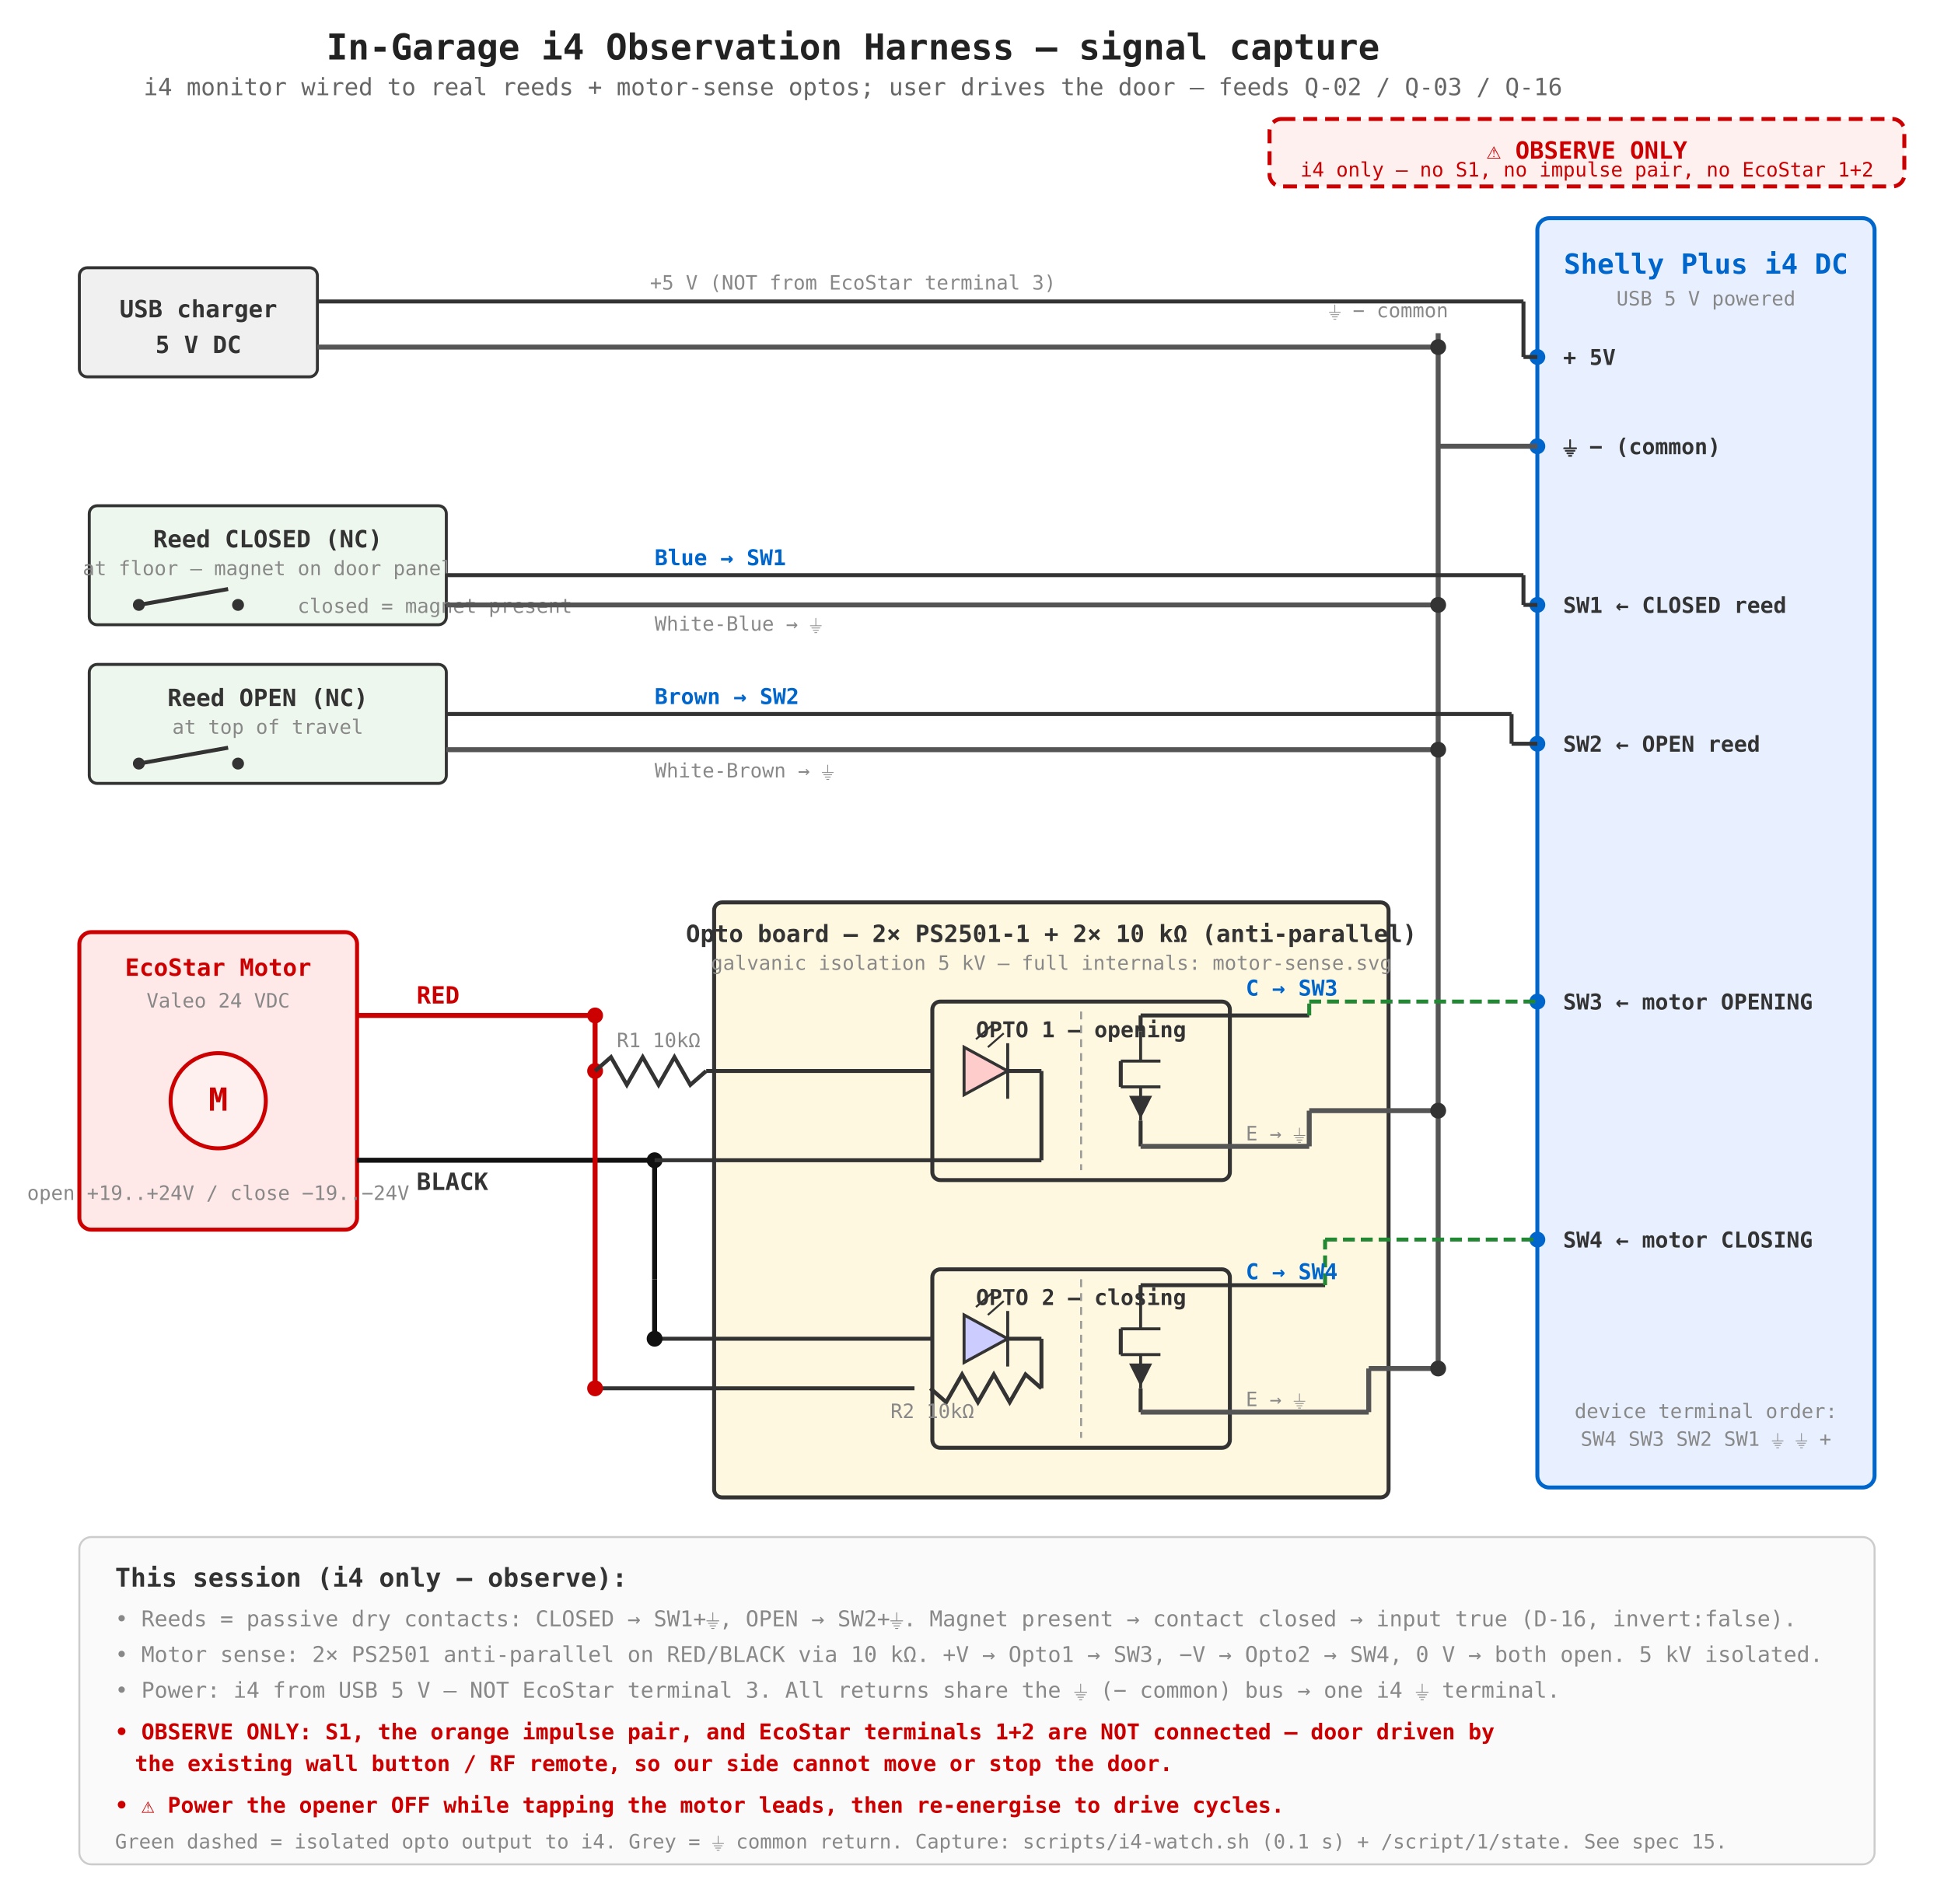
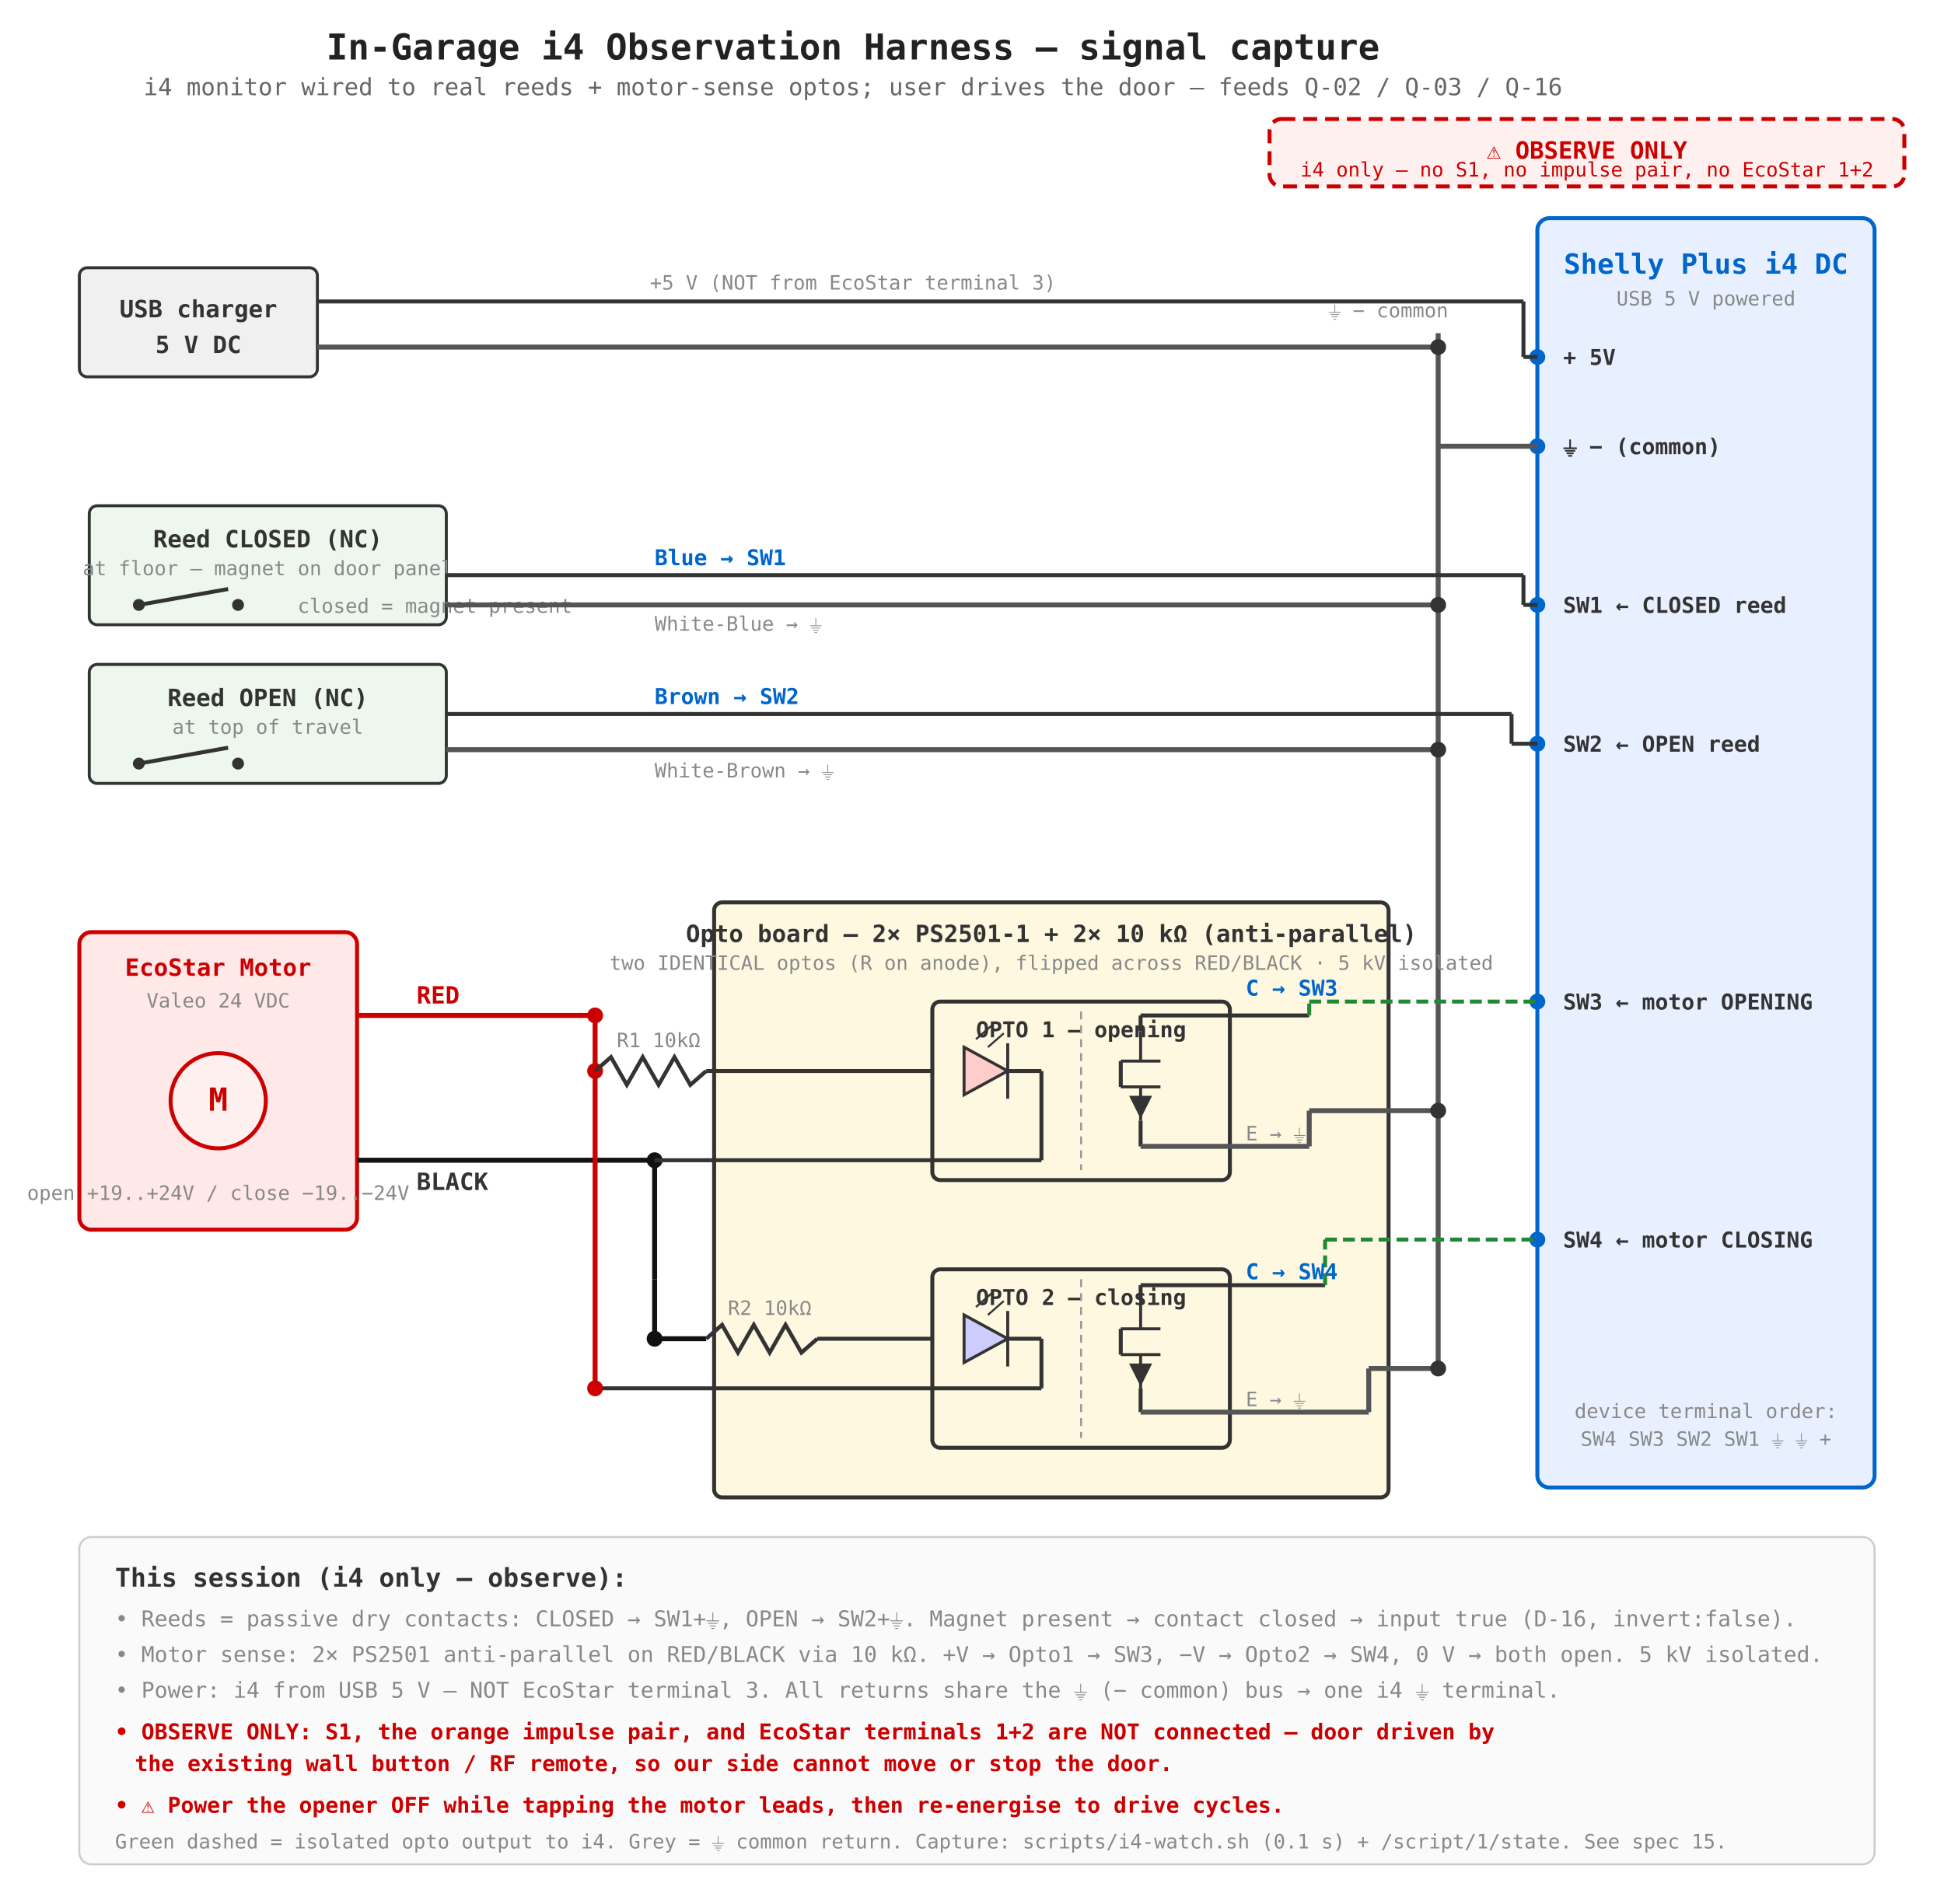
<svg xmlns="http://www.w3.org/2000/svg" viewBox="0 0 980 960" font-family="Consolas, monospace">
  <style>
    text { font-size: 13px; fill: #222; }
    .title { font-size: 18px; font-weight: bold; }
    .subtitle { font-size: 12px; fill: #666; }
    .label { font-size: 12px; font-weight: bold; fill: #333; }
    .signal { font-size: 11px; fill: #0066cc; font-weight: bold; }
    .note { font-size: 10px; fill: #888; }
    .wire { stroke: #333; stroke-width: 2; fill: none; }
    .wire-red { stroke: #cc0000; stroke-width: 2.5; fill: none; }
    .wire-black { stroke: #111; stroke-width: 2.5; fill: none; }
    .wire-green { stroke: #228833; stroke-width: 2; fill: none; stroke-dasharray: 6,3; }
    .wire-gnd { stroke: #555; stroke-width: 2.5; fill: none; }
    .resistor { stroke: #333; stroke-width: 2; fill: none; }
    .dot { fill: #333; }
    .reddot { fill: #cc0000; }
    .blkdot { fill: #111; }
    .motor-box { stroke: #cc0000; stroke-width: 2; fill: #ffe8e8; rx: 6; }
    .shelly-box { stroke: #0066cc; stroke-width: 2; fill: #e8f0ff; rx: 6; }
    .opto-box { stroke: #333; stroke-width: 2; fill: #fff8e0; rx: 4; }
    .reed-box { stroke: #333; stroke-width: 1.5; fill: #eef7ee; rx: 4; }
    .usb-box  { stroke: #333; stroke-width: 1.5; fill: #f0f0f0; rx: 4; }
    .warn-box { stroke: #cc0000; stroke-width: 2; fill: #fff0f0; rx: 6; stroke-dasharray: 7,4; }
  </style>
  <text x="430" y="30" text-anchor="middle" class="title">In-Garage i4 Observation Harness — signal capture</text>
  <text x="430" y="48" text-anchor="middle" class="subtitle">i4 monitor wired to real reeds + motor-sense optos; user drives the door — feeds Q-02 / Q-03 / Q-16</text>
  <rect x="640" y="60" width="320" height="34" class="warn-box" />
  <text x="800" y="80" text-anchor="middle" class="label" style="fill:#cc0000;">⚠ OBSERVE ONLY</text>
  <text x="800" y="89" text-anchor="middle" class="note" style="fill:#cc0000;">i4 only — no S1, no impulse pair, no EcoStar 1+2</text>
  <rect x="775" y="110" width="170" height="640" class="shelly-box" />
  <text x="860" y="138" text-anchor="middle" class="label" style="fill:#0066cc; font-size:14px;">Shelly Plus i4 DC</text>
  <text x="860" y="154" text-anchor="middle" class="note">USB 5 V powered</text>
  <circle cx="775" cy="180" r="4" fill="#0066cc" />
  <text x="788" y="184" class="label" style="font-size:11px;">+ 5V</text>
  <circle cx="775" cy="225" r="4" fill="#0066cc" />
  <text x="788" y="229" class="label" style="font-size:11px;">⏚ −  (common)</text>
  <circle cx="775" cy="305" r="4" fill="#0066cc" />
  <text x="788" y="309" class="label" style="font-size:11px;">SW1  ← CLOSED reed</text>
  <circle cx="775" cy="375" r="4" fill="#0066cc" />
  <text x="788" y="379" class="label" style="font-size:11px;">SW2  ← OPEN reed</text>
  <circle cx="775" cy="505" r="4" fill="#0066cc" />
  <text x="788" y="509" class="label" style="font-size:11px;">SW3  ← motor OPENING</text>
  <circle cx="775" cy="625" r="4" fill="#0066cc" />
  <text x="788" y="629" class="label" style="font-size:11px;">SW4  ← motor CLOSING</text>
  <text x="860" y="715" text-anchor="middle" class="note">device terminal order:</text>
  <text x="860" y="729" text-anchor="middle" class="note">SW4 SW3 SW2 SW1 ⏚ ⏚ +</text>
  <line x1="725" y1="168" x2="725" y2="690" class="wire-gnd" />
  <line x1="725" y1="225" x2="775" y2="225" class="wire-gnd" />
  <text x="700" y="160" text-anchor="middle" class="note">⏚ − common</text>
  <rect x="40" y="135" width="120" height="55" class="usb-box" />
  <text x="100" y="160" text-anchor="middle" class="label">USB charger</text>
  <text x="100" y="178" text-anchor="middle" class="label">5 V DC</text>
  <line x1="160" y1="152" x2="768" y2="152" class="wire" />
  <line x1="768" y1="152" x2="768" y2="180" class="wire" />
  <line x1="768" y1="180" x2="775" y2="180" class="wire" />
  <text x="430" y="146" text-anchor="middle" class="note">+5 V (NOT from EcoStar terminal 3)</text>
  <line x1="160" y1="175" x2="725" y2="175" class="wire-gnd" />
  <circle cx="725" cy="175" r="4" class="dot" />
  <rect x="45" y="255" width="180" height="60" class="reed-box" />
  <text x="135" y="276" text-anchor="middle" class="label">Reed CLOSED (NC)</text>
  <text x="135" y="290" text-anchor="middle" class="note">at floor — magnet on door panel</text>
  <circle cx="70" cy="305" r="3" class="dot" />
  <circle cx="120" cy="305" r="3" class="dot" />
  <line x1="70" y1="305" x2="115" y2="297" class="wire" />
  <text x="150" y="309" class="note">closed = magnet present</text>
  <line x1="225" y1="290" x2="768" y2="290" class="wire" />
  <line x1="768" y1="290" x2="768" y2="305" class="wire" />
  <line x1="768" y1="305" x2="775" y2="305" class="wire" />
  <text x="330" y="285" class="signal">Blue → SW1</text>
  <line x1="225" y1="305" x2="725" y2="305" class="wire-gnd" />
  <circle cx="725" cy="305" r="4" class="dot" />
  <text x="330" y="318" class="note">White-Blue → ⏚</text>
  <rect x="45" y="335" width="180" height="60" class="reed-box" />
  <text x="135" y="356" text-anchor="middle" class="label">Reed OPEN (NC)</text>
  <text x="135" y="370" text-anchor="middle" class="note">at top of travel</text>
  <circle cx="70" cy="385" r="3" class="dot" />
  <circle cx="120" cy="385" r="3" class="dot" />
  <line x1="70" y1="385" x2="115" y2="377" class="wire" />
  <line x1="225" y1="360" x2="762" y2="360" class="wire" />
  <line x1="762" y1="360" x2="762" y2="375" class="wire" />
  <line x1="762" y1="375" x2="775" y2="375" class="wire" />
  <text x="330" y="355" class="signal">Brown → SW2</text>
  <line x1="225" y1="378" x2="725" y2="378" class="wire-gnd" />
  <circle cx="725" cy="378" r="4" class="dot" />
  <text x="330" y="392" class="note">White-Brown → ⏚</text>
  <rect x="40" y="470" width="140" height="150" class="motor-box" />
  <text x="110" y="492" text-anchor="middle" class="label" style="fill:#cc0000;">EcoStar Motor</text>
  <text x="110" y="508" text-anchor="middle" class="note">Valeo 24 VDC</text>
  <circle cx="110" cy="555" r="24" stroke="#cc0000" stroke-width="2" fill="#fff0f0" />
  <text x="110" y="560" text-anchor="middle" style="font-size:16px; font-weight:bold; fill:#cc0000;">M</text>
  <text x="110" y="605" text-anchor="middle" class="note">open +19..+24V / close −19..−24V</text>
  <line x1="180" y1="512" x2="300" y2="512" class="wire-red" />
  <line x1="180" y1="585" x2="330" y2="585" class="wire-black" />
  <text x="210" y="506" class="label" style="fill:#cc0000;">RED</text>
  <text x="210" y="600" class="label">BLACK</text>
  <line x1="300" y1="512" x2="300" y2="700" class="wire-red" />
  <line x1="330" y1="585" x2="330" y2="645" class="wire-black" />
  <circle cx="300" cy="512" r="4" class="reddot" />
  <circle cx="330" cy="585" r="4" class="blkdot" />
  <rect x="360" y="455" width="340" height="300" class="opto-box" />
  <text x="530" y="475" text-anchor="middle" class="label">Opto board — 2× PS2501-1 + 2× 10 kΩ (anti-parallel)</text>
-   <text x="530" y="489" text-anchor="middle" class="note">galvanic isolation 5 kV — full internals: motor-sense.svg</text>
+   <text x="530" y="489" text-anchor="middle" class="note">two IDENTICAL optos (R on anode), flipped across RED/BLACK · 5 kV isolated</text>
  <rect x="470" y="505" width="150" height="90" class="opto-box" />
  <text x="545" y="523" text-anchor="middle" class="label" style="font-size:11px;">OPTO 1 — opening</text>
  <circle cx="300" cy="540" r="4" class="reddot" />
  <path d="M300,540 l8,-7 l8,14 l8,-14 l8,14 l8,-14 l8,14 l8,-7" class="resistor" />
  <text x="332" y="528" text-anchor="middle" class="note">R1 10kΩ</text>
  <line x1="356" y1="540" x2="470" y2="540" class="wire" />
  <polygon points="486,528 486,552 508,540" stroke="#333" stroke-width="1.5" fill="#ffcccc" />
  <line x1="508" y1="526" x2="508" y2="554" stroke="#333" stroke-width="1.5" />
  <line x1="492" y1="524" x2="500" y2="517" stroke="#333" stroke-width="1" />
  <line x1="498" y1="528" x2="506" y2="521" stroke="#333" stroke-width="1" />
  <line x1="508" y1="540" x2="525" y2="540" class="wire" />
  <line x1="525" y1="540" x2="525" y2="585" class="wire" />
  <line x1="525" y1="585" x2="330" y2="585" class="wire" />
  <line x1="545" y1="510" x2="545" y2="590" stroke="#999" stroke-width="1" stroke-dasharray="4,3" />
  <line x1="575" y1="520" x2="575" y2="535" stroke="#333" stroke-width="1.5" />
  <line x1="575" y1="548" x2="575" y2="565" stroke="#333" stroke-width="1.5" />
  <polygon points="575,563 570,553 580,553" stroke="#333" stroke-width="1" fill="#333" />
  <line x1="565" y1="535" x2="585" y2="535" stroke="#333" stroke-width="1.5" />
  <line x1="565" y1="548" x2="585" y2="548" stroke="#333" stroke-width="1.5" />
  <line x1="565" y1="535" x2="565" y2="548" stroke="#333" stroke-width="2" />
  <line x1="575" y1="520" x2="575" y2="512" class="wire" />
  <line x1="575" y1="512" x2="660" y2="512" class="wire" />
  <line x1="660" y1="512" x2="660" y2="505" class="wire-green" />
  <line x1="660" y1="505" x2="775" y2="505" class="wire-green" />
  <text x="628" y="502" class="signal">C → SW3</text>
  <line x1="575" y1="565" x2="575" y2="578" class="wire" />
  <line x1="575" y1="578" x2="660" y2="578" class="wire-gnd" />
  <line x1="660" y1="578" x2="660" y2="560" class="wire-gnd" />
  <line x1="660" y1="560" x2="725" y2="560" class="wire-gnd" />
  <circle cx="725" cy="560" r="4" class="dot" />
  <text x="628" y="575" class="note">E → ⏚</text>
  <rect x="470" y="640" width="150" height="90" class="opto-box" />
  <text x="545" y="658" text-anchor="middle" class="label" style="font-size:11px;">OPTO 2 — closing</text>
  <line x1="330" y1="645" x2="330" y2="675" class="wire-black" />
-   <line x1="330" y1="675" x2="470" y2="675" class="wire" />
  <circle cx="330" cy="675" r="4" class="blkdot" />
+   <line x1="330" y1="675" x2="356" y2="675" class="wire-black" />
+   <path d="M356,675 l8,-7 l8,14 l8,-14 l8,14 l8,-14 l8,14 l8,-7" class="resistor" />
+   <text x="388" y="663" text-anchor="middle" class="note">R2 10kΩ</text>
+   <line x1="412" y1="675" x2="470" y2="675" class="wire" />
  <polygon points="486,663 486,687 508,675" stroke="#333" stroke-width="1.5" fill="#ccccff" />
  <line x1="508" y1="661" x2="508" y2="689" stroke="#333" stroke-width="1.5" />
  <line x1="492" y1="659" x2="500" y2="652" stroke="#333" stroke-width="1" />
  <line x1="498" y1="663" x2="506" y2="656" stroke="#333" stroke-width="1" />
  <line x1="508" y1="675" x2="525" y2="675" class="wire" />
  <line x1="525" y1="675" x2="525" y2="700" class="wire" />
-   <path d="M525,700 l-8,-7 l-8,14 l-8,-14 l-8,14 l-8,-14 l-8,14 l-8,-7" class="resistor" />
-   <text x="470" y="715" text-anchor="middle" class="note">R2 10kΩ</text>
-   <line x1="461" y1="700" x2="300" y2="700" class="wire" />
+   <line x1="525" y1="700" x2="300" y2="700" class="wire" />
  <circle cx="300" cy="700" r="4" class="reddot" />
  <line x1="545" y1="645" x2="545" y2="725" stroke="#999" stroke-width="1" stroke-dasharray="4,3" />
  <line x1="575" y1="655" x2="575" y2="670" stroke="#333" stroke-width="1.5" />
  <line x1="575" y1="683" x2="575" y2="700" stroke="#333" stroke-width="1.5" />
  <polygon points="575,698 570,688 580,688" stroke="#333" stroke-width="1" fill="#333" />
  <line x1="565" y1="670" x2="585" y2="670" stroke="#333" stroke-width="1.5" />
  <line x1="565" y1="683" x2="585" y2="683" stroke="#333" stroke-width="1.5" />
  <line x1="565" y1="670" x2="565" y2="683" stroke="#333" stroke-width="2" />
  <line x1="575" y1="655" x2="575" y2="648" class="wire" />
  <line x1="575" y1="648" x2="668" y2="648" class="wire" />
  <line x1="668" y1="648" x2="668" y2="625" class="wire-green" />
  <line x1="668" y1="625" x2="775" y2="625" class="wire-green" />
  <text x="628" y="645" class="signal">C → SW4</text>
  <line x1="575" y1="700" x2="575" y2="712" class="wire" />
  <line x1="575" y1="712" x2="690" y2="712" class="wire-gnd" />
  <line x1="690" y1="712" x2="690" y2="690" class="wire-gnd" />
  <line x1="690" y1="690" x2="725" y2="690" class="wire-gnd" />
  <circle cx="725" cy="690" r="4" class="dot" />
  <text x="628" y="709" class="note">E → ⏚</text>
  <rect x="40" y="775" width="905" height="165" rx="6" stroke="#ccc" stroke-width="1" fill="#fafafa" />
  <text x="58" y="800" class="label" style="font-size:13px;">This session (i4 only — observe):</text>
  <text x="58" y="820" class="note" style="font-size:11px;">• Reeds = passive dry contacts: CLOSED → SW1+⏚, OPEN → SW2+⏚. Magnet present → contact closed → input true (D-16, invert:false).</text>
  <text x="58" y="838" class="note" style="font-size:11px;">• Motor sense: 2× PS2501 anti-parallel on RED/BLACK via 10 kΩ. +V → Opto1 → SW3, −V → Opto2 → SW4, 0 V → both open. 5 kV isolated.</text>
  <text x="58" y="856" class="note" style="font-size:11px;">• Power: i4 from USB 5 V — NOT EcoStar terminal 3. All returns share the ⏚ (− common) bus → one i4 ⏚ terminal.</text>
  <text x="58" y="877" class="label" style="font-size:11px; fill:#cc0000;">• OBSERVE ONLY: S1, the orange impulse pair, and EcoStar terminals 1+2 are NOT connected — door driven by</text>
  <text x="68" y="893" class="label" style="font-size:11px; fill:#cc0000;">the existing wall button / RF remote, so our side cannot move or stop the door.</text>
  <text x="58" y="914" class="label" style="font-size:11px; fill:#cc0000;">• ⚠ Power the opener OFF while tapping the motor leads, then re-energise to drive cycles.</text>
  <text x="58" y="932" class="note" style="font-size:10px;">Green dashed = isolated opto output to i4. Grey = ⏚ common return. Capture: scripts/i4-watch.sh (0.1 s) + /script/1/state. See spec 15.</text>
</svg>
